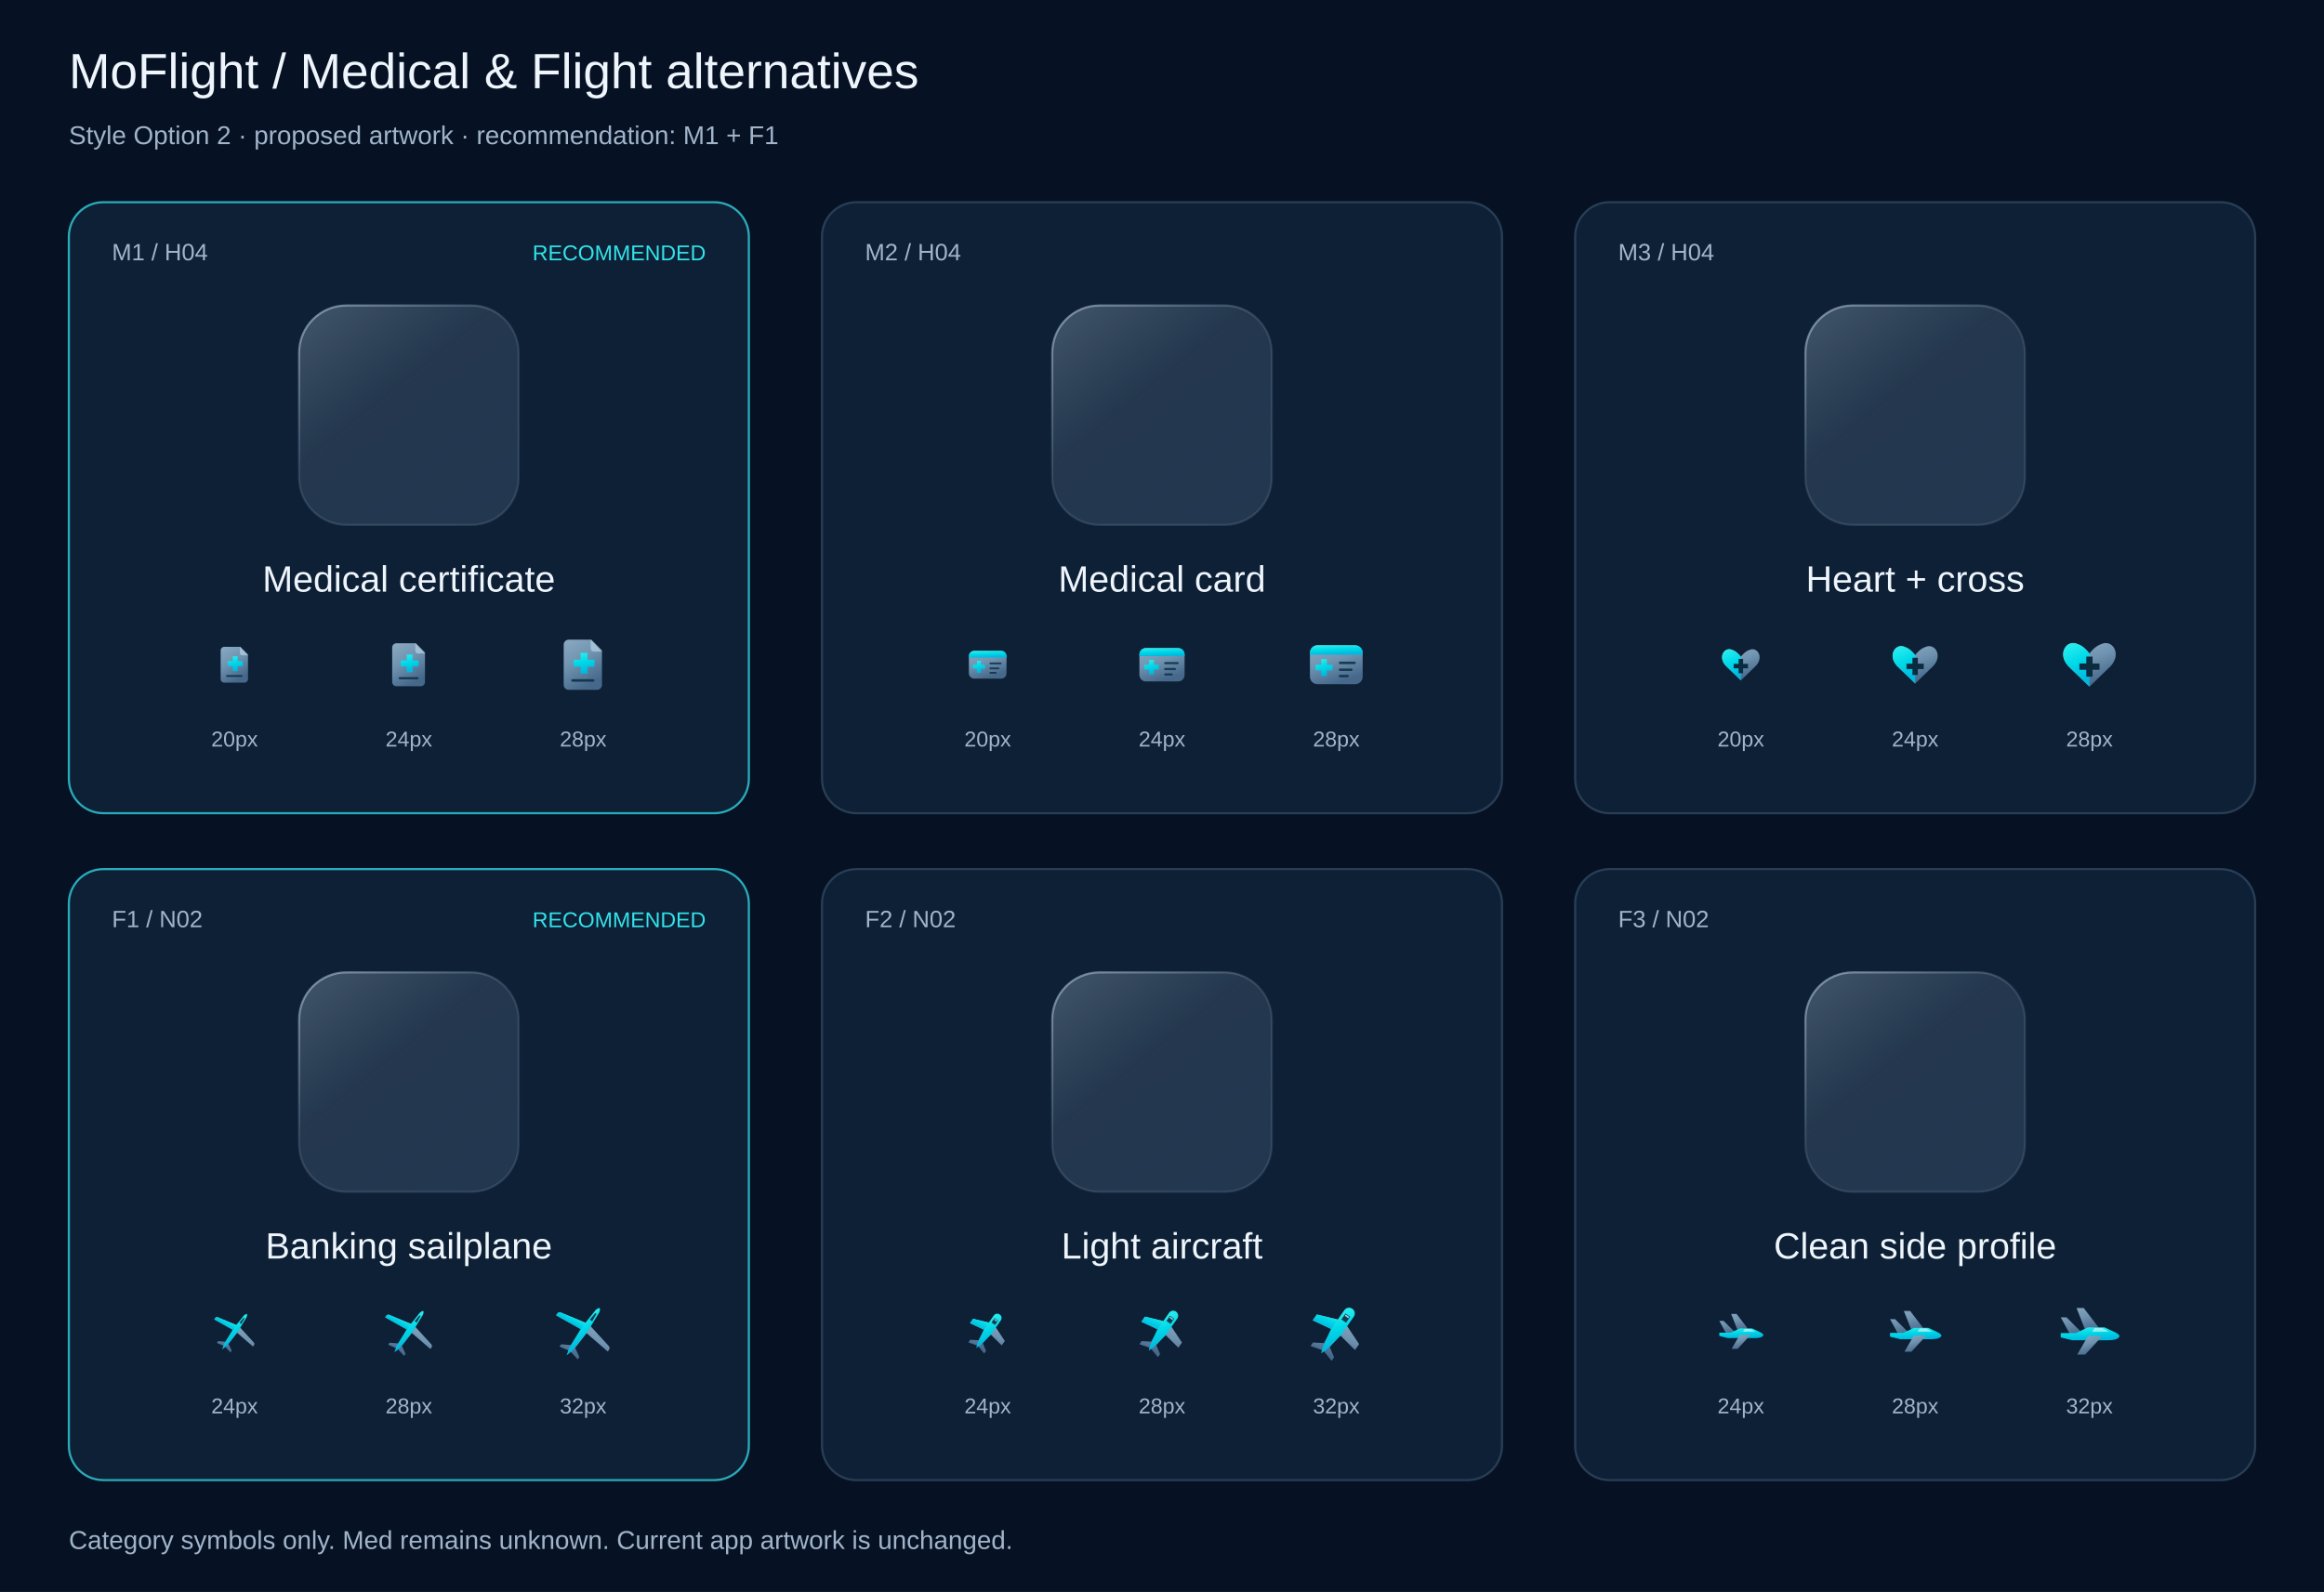
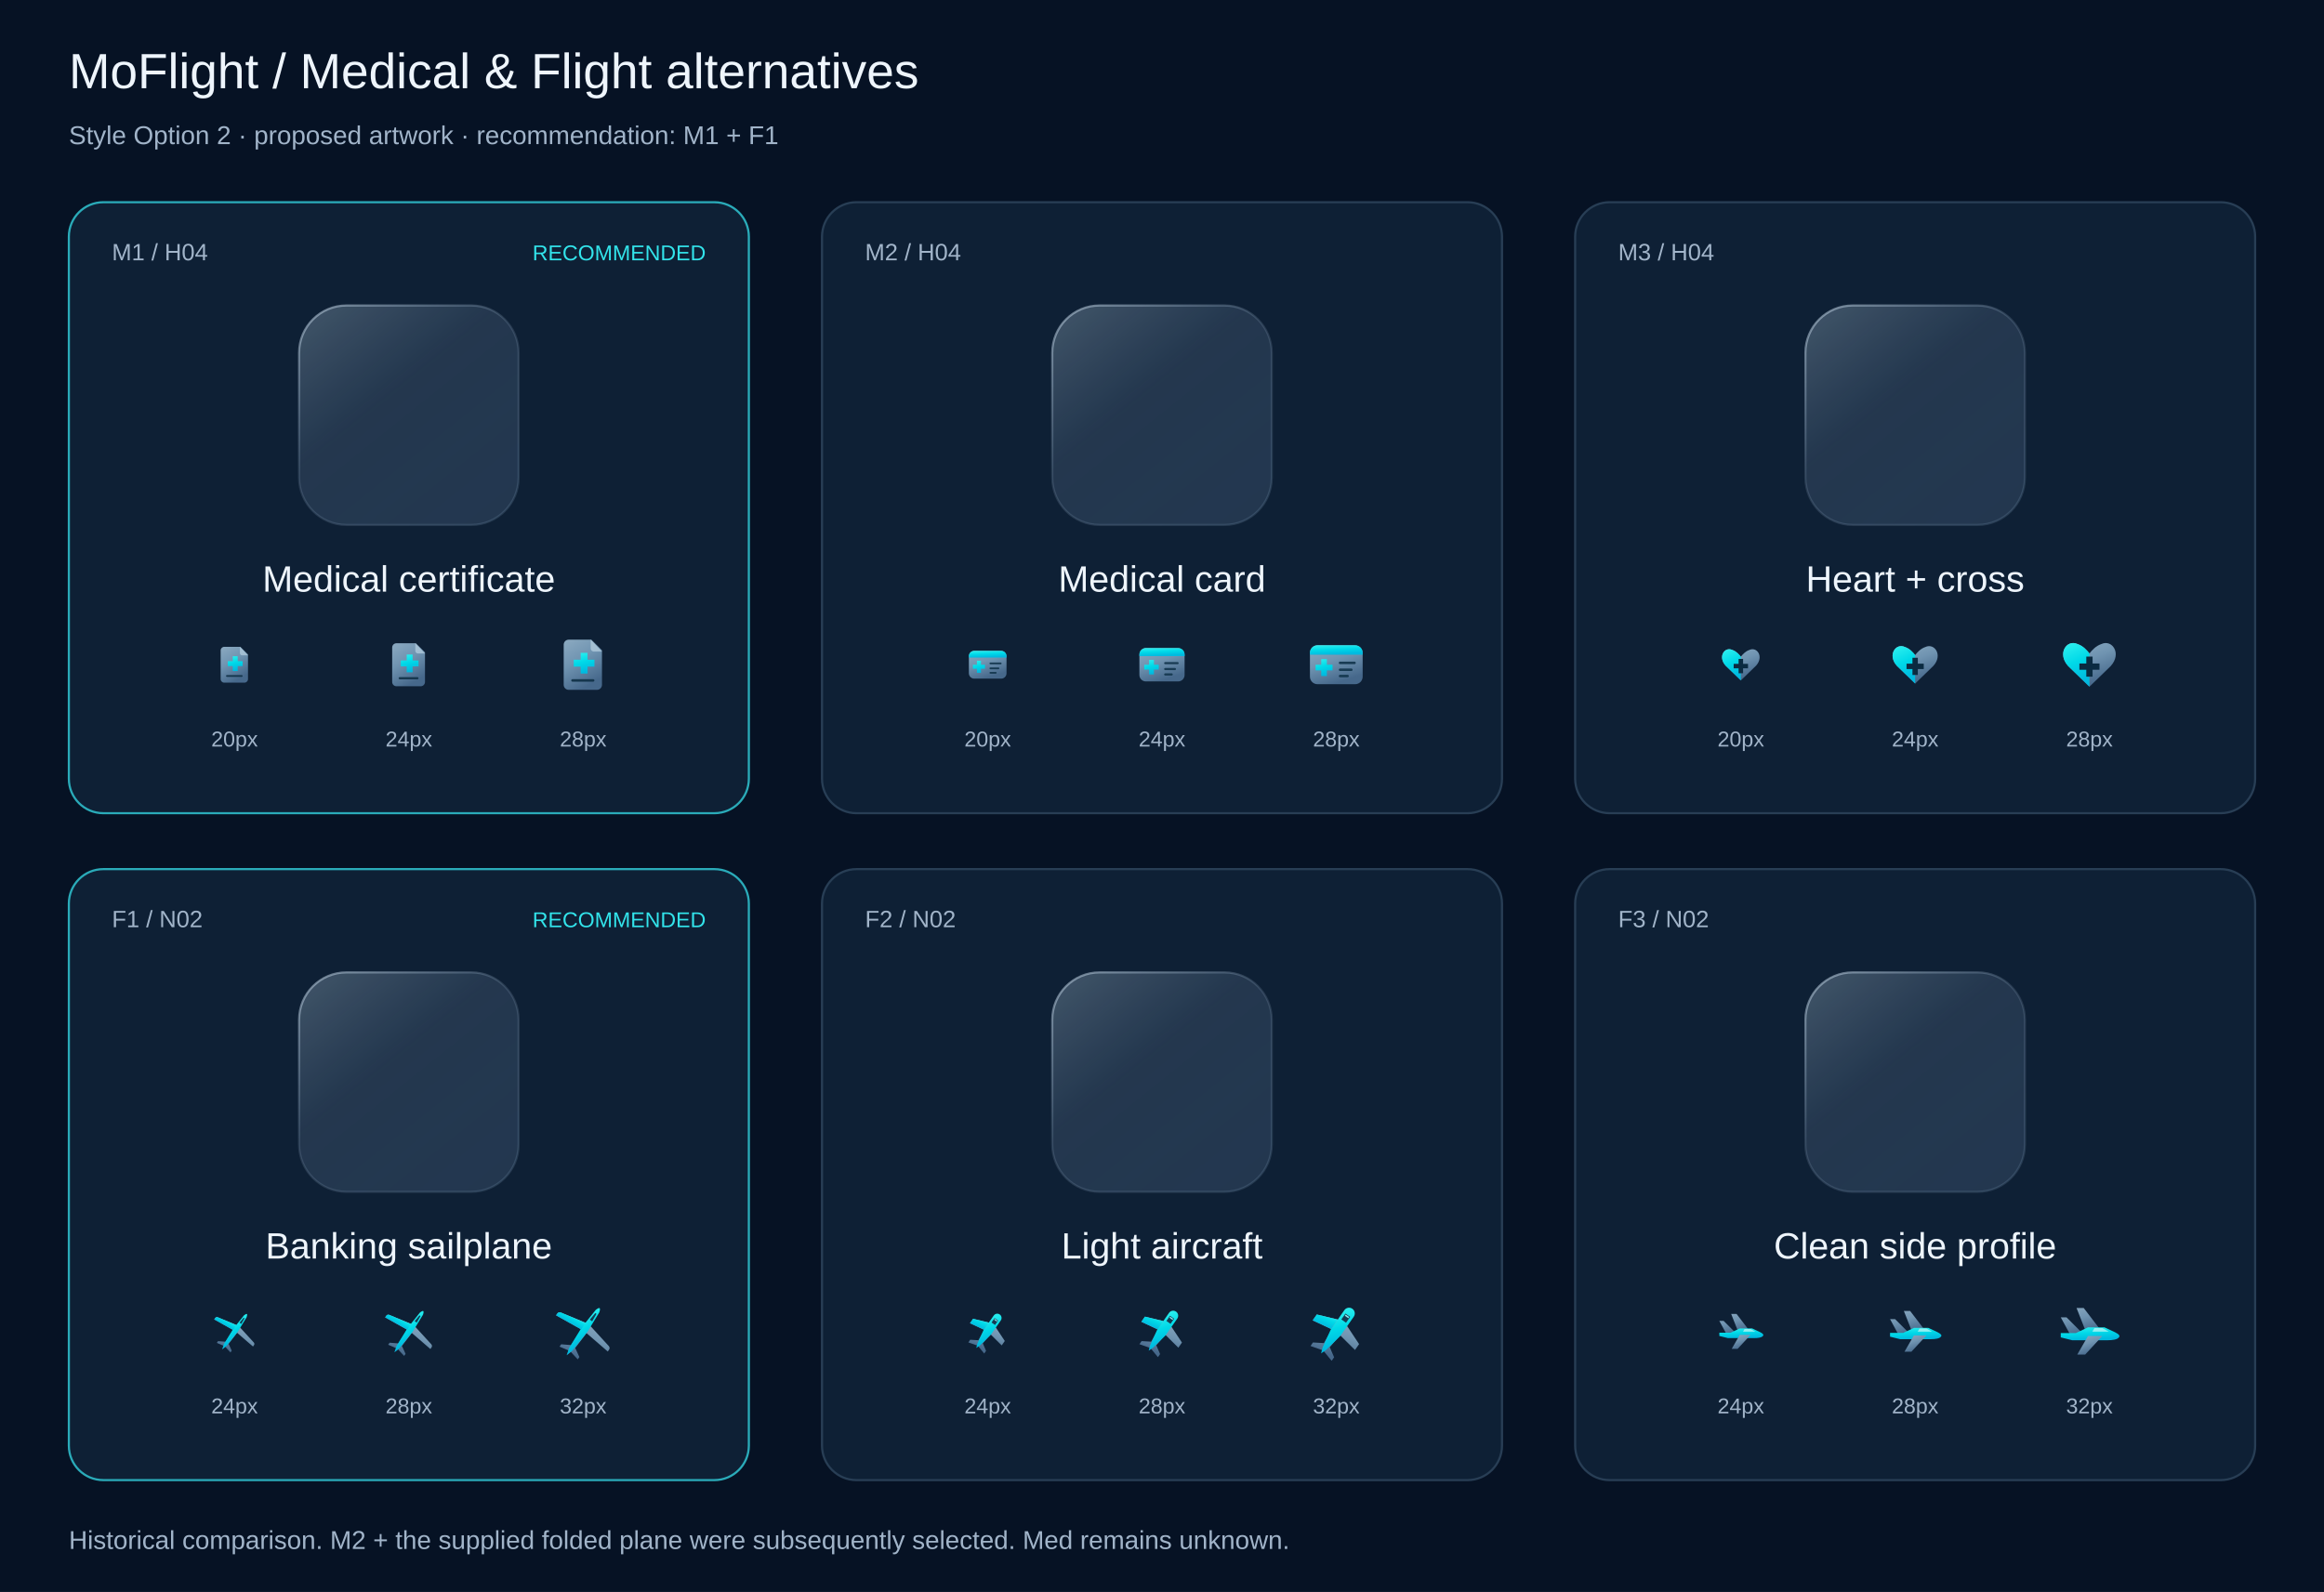
<svg xmlns="http://www.w3.org/2000/svg" viewBox="0 0 1080 740" role="img" aria-labelledby="alternatives-title">
  <defs>
    <linearGradient id="o2-cyan" x1="0" y1="0" x2="0.28" y2="1" gradientUnits="objectBoundingBox">
      <stop stop-color="#32f1ef" />
      <stop offset="0.52" stop-color="#00d9e8" />
      <stop offset="1" stop-color="#00b9df" />
    </linearGradient>
    <linearGradient id="o2-slate" x1="0" y1="0" x2="0.45" y2="1">
      <stop stop-color="#8caac1" />
      <stop offset="0.48" stop-color="#7094b1" />
      <stop offset="1" stop-color="#46688b" />
    </linearGradient>
    <linearGradient id="o2-slate-dark" x1="0" y1="0" x2="0" y2="1">
      <stop stop-color="#6b8aa8" />
      <stop offset="1" stop-color="#395574" />
    </linearGradient>
    <linearGradient id="o2-glass" x1="0" y1="0" x2="0.8" y2="1">
      <stop stop-color="#c5deed" stop-opacity="0.29" />
      <stop offset="0.45" stop-color="#8ca8c8" stop-opacity="0.17" />
      <stop offset="1" stop-color="#6d88ae" stop-opacity="0.22" />
    </linearGradient>
    <linearGradient id="o2-edge" x1="0" y1="0" x2="0.75" y2="1">
      <stop stop-color="#d4e6f5" stop-opacity="0.53" />
      <stop offset="0.5" stop-color="#bdd7f1" stop-opacity="0.14" />
      <stop offset="1" stop-color="#91b0cf" stop-opacity="0.18" />
    </linearGradient>
    <radialGradient id="o2-sheen" cx="0.28" cy="0" r="0.95">
      <stop stop-color="#d4efff" stop-opacity="0.22" />
      <stop offset="0.7" stop-color="#bddfff" stop-opacity="0" />
    </radialGradient>
    <filter id="o2-lift" x="-35%" y="-25%" width="170%" height="180%" color-interpolation-filters="sRGB">
      <feDropShadow dx="0" dy="3" stdDeviation="2.2" flood-color="#000b19" flood-opacity="0.5" />
    </filter>
  </defs>
  <symbol id="o2-search" viewBox="0 0 96 96">
    <path d="m61 62 21 21" stroke="url(#o2-slate)" stroke-width="15" stroke-linecap="round" />
    <circle cx="40" cy="39" r="29" fill="none" stroke="url(#o2-cyan)" stroke-width="7" />
    <path d="M40 20a19 19 0 0 1 19 19" fill="none" stroke="#8aabc4" stroke-width="4" stroke-linecap="round" />
  </symbol>
  <symbol id="o2-calendar" viewBox="0 0 96 96">
    <rect x="10" y="18" width="76" height="72" rx="9" fill="url(#o2-slate-dark)" />
    <path d="M19 18h58a9 9 0 0 1 9 9v10H10V27a9 9 0 0 1 9-9" fill="url(#o2-cyan)" />
    <path d="M28 14v10m40-10v10" stroke="#173047" stroke-width="12" stroke-linecap="round" />
    <path d="M28 13v10m40-10v10" stroke="url(#o2-slate)" stroke-width="7" stroke-linecap="round" />
    <g fill="none" stroke="url(#o2-cyan)" stroke-width="4.5" stroke-linecap="round" stroke-linejoin="round">
      <path d="M29 56c0-8 15-9 15-1 0 6-12 11-15 18h16M66 51c-12-4-16 7-16 14 0 13 17 11 17 2 0-9-14-8-16-1" />
    </g>
  </symbol>
  <symbol id="o2-messages" viewBox="0 0 96 96">
    <path d="M47 35h33a10 10 0 0 1 10 10v23a10 10 0 0 1-10 10h-3v11L63 78H47a10 10 0 0 1-10-10V45a10 10 0 0 1 10-10" fill="url(#o2-slate)" />
    <path d="M17 11h43a11 11 0 0 1 11 11v23a11 11 0 0 1-11 11H35L20 69V56h-3A11 11 0 0 1 6 45V22a11 11 0 0 1 11-11" fill="url(#o2-cyan)" stroke="#0b3548" stroke-width="1.5" />
    <g fill="#153c53">
      <circle cx="23" cy="33" r="4" />
      <circle cx="38" cy="33" r="4" />
      <circle cx="53" cy="33" r="4" />
    </g>
  </symbol>
  <symbol id="o2-profile" viewBox="0 0 96 96">
    <circle cx="48" cy="47" r="39" fill="none" stroke="url(#o2-cyan)" stroke-width="5.5" />
    <circle cx="48" cy="36" r="14" fill="url(#o2-slate)" />
    <path d="M20 80c1-19 12-27 28-27s27 8 28 27a43 43 0 0 1-56 0" fill="url(#o2-slate)" />
  </symbol>
  <symbol id="o2-logbook" viewBox="0 0 96 96">
    <rect x="24" y="8" width="58" height="79" rx="6" fill="url(#o2-slate)" />
    <rect x="15" y="8" width="57" height="79" rx="5" fill="url(#o2-cyan)" stroke="#0d4359" stroke-width="1.5" />
    <path d="M76 27v7m0 11v7m0 11v7" stroke="#254562" stroke-width="3" stroke-linecap="round" />
    <g stroke="#234b62" stroke-width="7" stroke-linecap="round">
      <path d="M12 21h9m-9 15h9m-9 15h9m-9 15h9m-9 15h9" />
    </g>
    <g stroke="#74a1b9" stroke-width="3" stroke-linecap="round">
      <path d="M12 20h7m-7 15h7m-7 15h7m-7 15h7m-7 15h7" />
    </g>
    <path d="M35 30h24M35 39h15" stroke="#15344c" stroke-width="3.5" stroke-linecap="round" />
    <path d="m37 65 39-39a5 5 0 0 1 7 0l4 4a5 5 0 0 1 0 7L48 76l-15 5z" fill="url(#o2-slate)" stroke="#102b41" stroke-width="3" stroke-linejoin="round" />
    <path d="m72 31 11 11M38 66l10 10" stroke="#17354d" stroke-width="3" />
    <path d="m35 77 3-9 7 7z" fill="#19374e" />
  </symbol>
  <symbol id="o2-compass" viewBox="0 0 96 96">
    <circle cx="48" cy="48" r="40" fill="none" stroke="url(#o2-slate)" stroke-width="6" />
    <g fill="url(#o2-cyan)">
      <rect x="46" y="17" width="4" height="7" rx="2" />
      <rect x="46" y="72" width="4" height="7" rx="2" />
      <rect x="17" y="46" width="7" height="4" rx="2" />
      <rect x="72" y="46" width="7" height="4" rx="2" />
    </g>
    <path d="m29 68 11-29 29-12-12 29z" fill="url(#o2-slate)" />
    <path d="m29 68 11-29 17 17z" fill="url(#o2-cyan)" />
    <circle cx="49" cy="47" r="4" fill="#112c42" />
  </symbol>
  <symbol id="o2-location" viewBox="0 0 96 96">
    <ellipse cx="48" cy="80" rx="34" ry="8" fill="none" stroke="url(#o2-slate)" stroke-width="4" />
    <path d="M48 9c-16 0-26 12-26 26 0 18 26 46 26 46s26-28 26-46C74 21 64 9 48 9m0 13a13 13 0 1 1 0 26 13 13 0 0 1 0-26" fill="url(#o2-slate)" fill-rule="evenodd" />
  </symbol>
  <symbol id="o2-dashboard" viewBox="0 0 96 96">
    <rect x="6" y="15" width="84" height="68" rx="6" fill="url(#o2-slate)" />
    <g fill="#27d7e3" opacity="0.8">
      <circle cx="15" cy="23" r="2.7" />
      <circle cx="23" cy="23" r="2.7" />
      <circle cx="31" cy="23" r="2.7" />
    </g>
    <g fill="#17344e">
      <rect x="16" y="64" width="9" height="11" rx="1" />
      <rect x="34" y="51" width="9" height="24" rx="1" />
      <rect x="52" y="62" width="9" height="13" rx="1" />
      <rect x="70" y="42" width="9" height="33" rx="1" />
    </g>
    <path d="m20 55 18-15 18 10 18-21" fill="none" stroke="#18374f" stroke-width="3" stroke-linecap="round" stroke-linejoin="round" />
    <g fill="#18374f">
      <circle cx="20" cy="55" r="4.5" />
      <circle cx="38" cy="40" r="4.5" />
      <circle cx="56" cy="50" r="4.5" />
      <circle cx="74" cy="29" r="4.5" />
    </g>
  </symbol>
  <symbol id="o2-settings" viewBox="0 0 96 96">
    <path d="m41 7 14 0 3 10 7 3 9-5 10 10-5 9 3 7 10 3v14l-10 3-3 7 5 9-10 10-9-5-7 3-3 10H41l-3-10-7-3-9 5-10-10 5-9-3-7-10-3V44l10-3 3-7-5-9 10-10 9 5 7-3z" transform="translate(0 -3)" fill="url(#o2-slate)" stroke="#173b55" stroke-width="1" />
    <circle cx="48" cy="48" r="23" fill="none" stroke="url(#o2-cyan)" stroke-width="6" />
    <circle cx="48" cy="48" r="12" fill="#142c43" />
  </symbol>
  <symbol id="o2-bell" viewBox="0 0 96 96">
    <circle cx="48" cy="18" r="5" fill="none" stroke="url(#o2-cyan)" stroke-width="3" />
    <path d="M22 64c7-6 6-12 6-25 0-13 8-20 20-20s20 7 20 20c0 13-1 19 6 25l3 5c1 2 0 4-3 4H22c-3 0-4-2-3-4z" fill="url(#o2-cyan)" />
    <path d="M40 77h16a8 8 0 0 1-16 0" fill="url(#o2-cyan)" />
  </symbol>
  <symbol id="o2-person" viewBox="0 0 96 96">
    <ellipse cx="48" cy="31" rx="14" ry="16" fill="url(#o2-cyan)" />
    <path d="M19 77c0-19 12-29 29-29s29 10 29 29a58 58 0 0 1-58 0" fill="url(#o2-slate)" />
    <path d="M37 49q11 7 22 0" fill="none" stroke="#19d5e7" stroke-width="2" />
  </symbol>
  <symbol id="o2-aircraft" viewBox="0 0 96 96">
    <path d="M88 6c-5-5-22 7-34 22L27 16l-6 6-8-3-7 8 36 22-17 20-13-3-6 6 17 10 10 17 6-6-3-13 20-17 22 36 8-7-3-8 6-6-12-27C82 28 93 11 88 6" transform="translate(2 -2) scale(.96)" fill="url(#o2-cyan)" />
  </symbol>
  <symbol id="o2-home" viewBox="0 0 96 96">
    <path d="m15 45 33-29 33 29" fill="none" stroke="url(#o2-cyan)" stroke-width="6" stroke-linecap="round" stroke-linejoin="round" />
    <path d="M23 46 48 24l25 22v35H55V60H41v21H23z" fill="url(#o2-cyan)" />
    <path d="M65 29V18h8v18" fill="url(#o2-cyan)" />
  </symbol>
  <symbol id="o2-explore" viewBox="0 0 96 96">
    <circle cx="48" cy="10" r="5" fill="none" stroke="url(#o2-cyan)" stroke-width="4" />
    <circle cx="48" cy="51" r="36" fill="none" stroke="url(#o2-cyan)" stroke-width="6" />
    <path d="m31 70 10-28 25-10-10 27z" fill="url(#o2-slate)" />
    <path d="m31 70 10-28 15 17z" fill="url(#o2-cyan)" />
    <circle cx="48" cy="51" r="4" fill="#17354c" />
    <g fill="#0ed8e7">
      <circle cx="48" cy="24" r="2.5" />
      <circle cx="21" cy="51" r="2.5" />
      <circle cx="75" cy="51" r="2.5" />
      <circle cx="48" cy="78" r="2.5" />
    </g>
  </symbol>
  <symbol id="o2-profile-cyan" viewBox="0 0 96 96">
    <circle cx="48" cy="48" r="38" fill="none" stroke="url(#o2-slate)" stroke-width="5" />
    <ellipse cx="48" cy="35" rx="14" ry="15" fill="url(#o2-cyan)" />
    <path d="M21 79c0-17 11-26 27-26s27 9 27 26a43 43 0 0 1-54 0" fill="url(#o2-cyan)" />
  </symbol>
  <symbol id="o2-flight-plan" viewBox="0 0 96 96">
    <path d="m7 21 25-10 29 11 28-11v66L61 88 32 77 7 87z" fill="url(#o2-slate)" />
    <path d="M32 11v66m29-55v66" fill="none" stroke="#1b3851" stroke-width="3" />
    <path d="M18 70c-6-22 9-31 22-25 18 10 36 0 36-22" fill="none" stroke="#17334b" stroke-width="4" stroke-linecap="round" />
    <g fill="#17334b">
      <circle cx="18" cy="70" r="5" />
      <circle cx="76" cy="27" r="5" />
    </g>
  </symbol>
  <symbol id="o2-weather" viewBox="0 0 96 96">
    <g stroke="url(#o2-slate)" stroke-width="4" stroke-linecap="round">
      <path d="M35 8v7M13 17l5 5M5 38h8m0 22 6-5m37-38-5 5" />
    </g>
    <circle cx="35" cy="39" r="19" fill="url(#o2-slate)" />
    <path d="M55 32c5-11 21-8 22 4 13-1 18 17 7 23H52z" fill="url(#o2-slate)" />
    <path d="M34 80c-21 0-22-25-5-27-2-23 33-30 40-8 23-3 29 35 6 35z" fill="url(#o2-cyan)" stroke="#153e54" stroke-width="1.5" />
  </symbol>
  <symbol id="o2-analytics" viewBox="0 0 96 96">
    <rect x="9" y="8" width="10" height="80" rx="3" fill="url(#o2-slate)" />
    <path d="M20 8h52v72H20z" fill="url(#o2-cyan)" />
    <path d="M12 90h57v-6M12 8v76" fill="none" stroke="url(#o2-slate)" stroke-width="3" />
    <path d="M45 18a15 15 0 1 0 15 17H45zM49 17v14h14a15 15 0 0 0-14-14" fill="#18374c" />
    <path d="M28 59h12m-12 8h10m-10 8h16" stroke="#17364e" stroke-width="3" stroke-linecap="round" />
    <path d="m49 63 32-37 8 7-33 37-11 5z" fill="url(#o2-slate)" stroke="#16374e" stroke-width="2.5" stroke-linejoin="round" />
    <path d="m77 30 8 7m-35 26 6 6" stroke="#24465c" stroke-width="2.5" />
  </symbol>
  <symbol id="o2-aircraft-side" viewBox="0 0 96 96">
    <path d="m6 52 25-2 17-7 26-1 10 4 6 7-8 6H26L9 57z" fill="url(#o2-cyan)" />
    <path d="M20 51 10 31h9l21 19M43 55 27 80h12l24-25" fill="url(#o2-slate)" />
    <path d="m67 42 8-5 8 7H66z" fill="#a5e4ed" opacity=".8" />
  </symbol>
  <symbol id="o2-glider" viewBox="0 0 96 96">
    <path d="M47 9q4-6 6 0l1 36 35 11v6L54 56l-1 24 10 5v4l-14-2-14 2v-4l10-5 1-24-35 6v-6l35-11z" fill="url(#o2-cyan)" />
    <path d="M49 16v62" stroke="#9be8ee" stroke-width="2" opacity=".6" />
  </symbol>
  <symbol id="o2-book" viewBox="0 0 96 96">
    <path d="M9 18c15-5 26-3 39 5v62c-13-8-24-10-39-5z" fill="url(#o2-slate)" />
    <path d="M48 23c13-8 24-10 39-5v62c-15-5-26-3-39 5z" fill="url(#o2-cyan)" />
    <path d="M48 25v57" stroke="#17374d" stroke-width="3" />
    <path d="m19 34 18 4m-18 7 18 4m-18 7 18 4m23-22 17-4m-17 15 17-4m-17 15 17-4" stroke="#1b4d62" stroke-width="3" stroke-linecap="round" opacity=".8" />
  </symbol>
  <symbol id="o2-club" viewBox="0 0 96 96">
    <circle cx="66" cy="32" r="12" fill="url(#o2-slate)" />
    <path d="M44 77V65c0-13 9-20 22-20s22 7 22 20v12z" fill="url(#o2-slate)" />
    <circle cx="34" cy="27" r="14" fill="url(#o2-cyan)" />
    <path d="M8 82V68c0-15 11-24 26-24s26 9 26 24v14z" fill="url(#o2-cyan)" />
  </symbol>
  <symbol id="o2-sparkle" viewBox="0 0 96 96">
    <path d="M43 13c7 25 12 30 36 36-24 6-29 11-36 36-6-25-11-30-35-36 24-6 29-11 35-36" fill="url(#o2-cyan)" />
    <path d="M76 6c3 12 6 15 17 18-11 3-14 6-17 18-3-12-6-15-17-18 11-3 14-6 17-18" fill="url(#o2-slate)" />
  </symbol>
  <symbol id="o2-chain" viewBox="0 0 96 96">
    <g fill="none" stroke-linecap="round" stroke-width="10">
      <path d="m46 32 14-14a16 16 0 0 1 23 23L67 57" stroke="url(#o2-slate)" />
      <path d="M50 64 36 78a16 16 0 0 1-23-23l16-16" stroke="url(#o2-cyan)" />
      <path d="m34 62 28-28" stroke="url(#o2-cyan)" />
    </g>
  </symbol>
  <symbol id="o2-medical" viewBox="0 0 96 96">
    <path d="M15 14v20a23 23 0 0 0 46 0V14" fill="none" stroke="url(#o2-cyan)" stroke-width="8" stroke-linecap="round" />
    <path d="M38 57v9a19 19 0 0 0 38 0v-9" fill="none" stroke="url(#o2-slate)" stroke-width="7" />
    <path d="M12 13h7m39 0h7" stroke="url(#o2-slate)" stroke-width="10" stroke-linecap="round" />
    <circle cx="76" cy="48" r="11" fill="url(#o2-cyan)" />
    <circle cx="76" cy="48" r="5" fill="#19364d" />
  </symbol>
  <symbol id="o2-clock" viewBox="0 0 96 96">
    <circle cx="48" cy="48" r="36" fill="url(#o2-slate)" />
    <path d="M48 12a36 36 0 0 1 36 36H48z" fill="url(#o2-cyan)" />
    <circle cx="48" cy="48" r="27" fill="#102a40" />
    <path d="M48 27v22l15 9" fill="none" stroke="url(#o2-cyan)" stroke-width="5" stroke-linecap="round" stroke-linejoin="round" />
  </symbol>
  <symbol id="o2-duty" viewBox="0 0 96 96">
    <rect x="15" y="25" width="66" height="57" rx="9" fill="url(#o2-slate)" />
    <path d="M34 25v-7a7 7 0 0 1 7-7h14a7 7 0 0 1 7 7v7" fill="none" stroke="url(#o2-cyan)" stroke-width="6" />
    <path d="M15 42q33 19 66 0v14q-33 16-66 0z" fill="url(#o2-cyan)" />
    <rect x="44" y="46" width="8" height="16" rx="3" fill="#183c53" />
  </symbol>
  <symbol id="o2-filter" viewBox="0 0 96 96">
    <g stroke="url(#o2-slate)" stroke-width="6" stroke-linecap="round">
      <path d="M15 25h66M15 48h66M15 71h66" />
    </g>
    <g fill="url(#o2-cyan)" stroke="#173b51" stroke-width="2">
      <rect x="28" y="15" width="12" height="20" rx="5" />
      <rect x="58" y="38" width="12" height="20" rx="5" />
      <rect x="34" y="61" width="12" height="20" rx="5" />
    </g>
  </symbol>
  <symbol id="o2-down" viewBox="0 0 96 96">
    <path d="m24 38 24 24 24-24" fill="none" stroke="url(#o2-cyan)" stroke-width="9" stroke-linecap="round" stroke-linejoin="round" />
  </symbol>
  <symbol id="o2-refresh" viewBox="0 0 96 96">
    <path d="M76 35a31 31 0 1 0-2 30" fill="none" stroke="url(#o2-slate)" stroke-width="8" stroke-linecap="round" />
    <path d="m58 32 24 9 2-26z" fill="url(#o2-cyan)" stroke="url(#o2-cyan)" stroke-width="3" stroke-linejoin="round" />
  </symbol>
  <symbol id="o2-info" viewBox="0 0 96 96">
    <circle cx="48" cy="48" r="36" fill="url(#o2-slate)" />
    <circle cx="48" cy="48" r="28" fill="#122d43" />
    <circle cx="48" cy="30" r="4" fill="url(#o2-cyan)" />
    <path d="M48 44v23" stroke="url(#o2-cyan)" stroke-width="7" stroke-linecap="round" />
  </symbol>
  <symbol id="o2-right" viewBox="0 0 96 96">
    <path d="m38 24 24 24-24 24" fill="none" stroke="url(#o2-cyan)" stroke-width="9" stroke-linecap="round" stroke-linejoin="round" />
  </symbol>
  <symbol id="o2-arrow" viewBox="0 0 96 96">
    <path d="M15 48h65M57 25l24 23-24 23" fill="none" stroke="url(#o2-cyan)" stroke-width="8" stroke-linecap="round" stroke-linejoin="round" />
  </symbol>
  <symbol id="o2-send" viewBox="0 0 96 96">
    <path d="m11 12 77 36-77 36 13-32 39-4-39-4z" fill="url(#o2-cyan)" stroke="url(#o2-cyan)" stroke-width="3" stroke-linejoin="round" />
    <path d="m24 52 39-4-39-4" fill="url(#o2-slate)" />
  </symbol>
  <symbol id="o2-check" viewBox="0 0 96 96">
    <path d="m20 49 18 18 38-41" fill="none" stroke="url(#o2-cyan)" stroke-width="10" stroke-linecap="round" stroke-linejoin="round" />
  </symbol>
  <symbol id="o2-plus" viewBox="0 0 96 96">
    <path d="M48 22v52M22 48h52" stroke="url(#o2-cyan)" stroke-width="9" stroke-linecap="round" />
  </symbol>
  <symbol id="o2-minus" viewBox="0 0 96 96">
    <path d="M22 48h52" stroke="url(#o2-cyan)" stroke-width="9" stroke-linecap="round" />
  </symbol>
  <symbol id="o2-back" viewBox="0 0 96 96">
    <path d="m59 22-26 26 26 26" fill="none" stroke="url(#o2-cyan)" stroke-width="9" stroke-linecap="round" stroke-linejoin="round" />
  </symbol>
  <symbol id="o2-close" viewBox="0 0 96 96">
    <path d="m27 27 42 42m0-42L27 69" stroke="url(#o2-cyan)" stroke-width="8" stroke-linecap="round" />
  </symbol>
  <symbol id="o2-spinner" viewBox="0 0 96 96">
    <circle cx="48" cy="48" r="32" fill="none" stroke="url(#o2-slate)" stroke-width="8" opacity=".4" />
    <path d="M48 16a32 32 0 0 1 32 32" fill="none" stroke="url(#o2-cyan)" stroke-width="8" stroke-linecap="round" />
  </symbol>
  <symbol id="o2-medical-certificate" viewBox="0 0 96 96">
    <path d="M25 8h36l17 17v55a8 8 0 0 1-8 8H25a8 8 0 0 1-8-8V16a8 8 0 0 1 8-8" fill="url(#o2-slate)" />
    <path d="M60 8v14a5 5 0 0 0 5 5h13" fill="#b5cfdf" opacity=".72" />
    <path d="M44 29h11v11h11v11H55v11H44V51H33V40h11z" fill="url(#o2-cyan)" />
    <path d="M31 73h33" stroke="#15364d" stroke-width="4" stroke-linecap="round" />
  </symbol>
  <symbol id="o2-medical-card" viewBox="0 0 96 96">
    <rect x="6" y="17" width="84" height="62" rx="12" fill="url(#o2-slate)" />
    <path d="M18 17h60a12 12 0 0 1 12 12v3H6v-3a12 12 0 0 1 12-12" fill="url(#o2-cyan)" />
    <path d="M24 39h9v9h9v9h-9v9h-9v-9h-9v-9h9z" fill="url(#o2-cyan)" />
    <path d="M54 45h23M54 56h18M54 66h12" stroke="#183b53" stroke-width="4" stroke-linecap="round" />
  </symbol>
  <symbol id="o2-medical-heart" viewBox="0 0 96 96">
    <path d="M48 83 14 50C-4 30 12 7 29 15c9 3 15 10 19 15 4-5 10-12 19-15 17-8 33 15 15 35z" fill="url(#o2-slate)" />
    <path d="M48 83 14 50C-4 30 12 7 29 15c9 3 15 10 19 15z" fill="url(#o2-cyan)" />
    <path d="M43 35h10v11h11v10H53v11H43V56H32V46h11z" fill="#0b2b41" />
  </symbol>
  <symbol id="o2-flight-sailplane" viewBox="0 0 96 96">
    <g transform="rotate(35 48 48)">
      <path d="M43 36 7 44q-3 1-3 4v3l40-4 1 26-12 7v4l14-3 1 7 2-7 14 3v-4l-12-7 1-26 39 4v-3q0-3-3-4l-36-8z" fill="url(#o2-slate)" />
      <path d="M45 13q3-10 6 0l2 31-2 34-3 10-3-10-2-34z" fill="url(#o2-cyan)" />
      <path d="M44 36 7 44q-3 1-3 4v3l40-4z" fill="url(#o2-cyan)" />
      <path d="M47 17h2l1 12h-4z" fill="#123b53" />
    </g>
  </symbol>
  <symbol id="o2-flight-light-plane" viewBox="0 0 96 96">
    <g transform="rotate(35 48 48)">
      <path d="m12 44 28-11h16l28 11v10L55 49l-2 22 13 8v6l-18-5-18 5v-6l13-8-2-22-29 5z" fill="url(#o2-slate)" />
      <path d="M40 17a8 8 0 0 1 16 0v33l-5 27-3 8-3-8-5-27z" fill="url(#o2-cyan)" />
      <path d="m12 44 28-11v16l-28 5z" fill="url(#o2-cyan)" />
      <path d="M44 20h8v10h-8z" fill="#153b53" />
      <path d="M45 22h6" stroke="#87ebf3" stroke-width="2" />
    </g>
  </symbol>
  <symbol id="o2-flight-side-profile" viewBox="0 0 96 96">
    <path d="M43 48 30 15h10l26 34M21 52 8 28h8l23 23" fill="url(#o2-slate)" />
    <path d="M8 50h21l17-8h23l15 7q8 4 5 7c-2 3-9 4-16 4H24L8 56z" fill="url(#o2-cyan)" />
    <path d="M46 54 31 80h11l24-26" fill="url(#o2-slate)" />
    <path d="m55 43 11 0 9 5H52z" fill="#b2f3f4" opacity=".8" />
+   </symbol>
+   <symbol id="o2-flight-paper-plane" viewBox="0 0 96 96">
+     <path d="m8 29 80-17-20 67-25-17-13 17-4-26z" fill="url(#o2-slate)" stroke="url(#o2-cyan)" stroke-width="3.8" stroke-linecap="round" stroke-linejoin="round" />
+     <path d="m26 53 62-41-50 47-8 20z" fill="url(#o2-cyan)" />
+     <path d="m38 59 5 3-13 17z" fill="#5383a3" />
+     <path d="m8 29 80-17-62 41z" fill="#a5c6d6" />
+     <path d="m68 79 20-67-8 17-15 48z" fill="#42c8e2" opacity=".5" />
+     <path d="m8 29 80-17-20 67-30-20-8 20-4-26zM26 53l62-41-50 47" fill="none" stroke="url(#o2-cyan)" stroke-width="3.8" stroke-linecap="round" stroke-linejoin="round" />
+   </symbol>
+   <symbol id="o2-calendar-neutral" viewBox="0 0 96 96">
+     <rect x="10" y="18" width="76" height="72" rx="9" fill="url(#o2-slate)" />
+     <path d="M19 18h58a9 9 0 0 1 9 9v10H10V27a9 9 0 0 1 9-9" fill="url(#o2-cyan)" />
+     <path d="M28 13v10m40-10v10" stroke="#193b51" stroke-width="10" stroke-linecap="round" />
+     <path d="M28 13v10m40-10v10" stroke="url(#o2-slate)" stroke-width="6" stroke-linecap="round" />
+     <g fill="#1b425b">
+       <rect x="25" y="48" width="9" height="9" rx="2" />
+       <rect x="43" y="48" width="9" height="9" rx="2" />
+       <rect x="61" y="48" width="9" height="9" rx="2" />
+       <rect x="25" y="67" width="9" height="9" rx="2" />
+       <rect x="43" y="67" width="9" height="9" rx="2" />
+     </g>
+     <rect x="61" y="67" width="9" height="9" rx="2" fill="url(#o2-cyan)" />
  </symbol>
  <rect width="1080" height="740" fill="#061224" />
  <text x="32" y="41" fill="#eef5fc" font-family="Arial,sans-serif" font-size="23">MoFlight / Medical &amp; Flight alternatives</text>
  <text x="32" y="67" fill="#a1b4c9" font-family="Arial,sans-serif" font-size="12">Style Option 2 · proposed artwork · recommendation: M1 + F1</text>
  <rect x="32" y="94" width="316" height="284" rx="16" fill="#0e2035" stroke="#2aabb9" />
  <text x="52" y="121" fill="#a1b4c9" font-family="Arial,sans-serif" font-size="11">M1 / H04</text>
  <text x="328" y="121" text-anchor="end" fill="#32e4eb" font-family="Arial,sans-serif" font-size="10">RECOMMENDED</text>
  <rect x="139" y="142" width="102" height="102" rx="22" fill="url(#o2-glass)" stroke="url(#o2-edge)" />
  <use href="#o2-medical-certificate" x="153" y="156" width="74" height="74" filter="url(#o2-lift)" />
  <text x="190" y="275" text-anchor="middle" fill="#eef5fc" font-family="Arial,sans-serif" font-size="17">Medical certificate</text>
  <use href="#o2-medical-certificate" x="99.0" y="299.0" width="20" height="20" />
  <text x="109" y="347" text-anchor="middle" fill="#a1b4c9" font-family="Arial,sans-serif" font-size="10">20px</text>
  <use href="#o2-medical-certificate" x="178.0" y="297.0" width="24" height="24" />
  <text x="190" y="347" text-anchor="middle" fill="#a1b4c9" font-family="Arial,sans-serif" font-size="10">24px</text>
  <use href="#o2-medical-certificate" x="257.0" y="295.0" width="28" height="28" />
  <text x="271" y="347" text-anchor="middle" fill="#a1b4c9" font-family="Arial,sans-serif" font-size="10">28px</text>
  <rect x="382" y="94" width="316" height="284" rx="16" fill="#0e2035" stroke="#283e55" />
  <text x="402" y="121" fill="#a1b4c9" font-family="Arial,sans-serif" font-size="11">M2 / H04</text>
  <rect x="489" y="142" width="102" height="102" rx="22" fill="url(#o2-glass)" stroke="url(#o2-edge)" />
  <use href="#o2-medical-card" x="503" y="156" width="74" height="74" filter="url(#o2-lift)" />
  <text x="540" y="275" text-anchor="middle" fill="#eef5fc" font-family="Arial,sans-serif" font-size="17">Medical card</text>
  <use href="#o2-medical-card" x="449.0" y="299.0" width="20" height="20" />
  <text x="459" y="347" text-anchor="middle" fill="#a1b4c9" font-family="Arial,sans-serif" font-size="10">20px</text>
  <use href="#o2-medical-card" x="528.0" y="297.0" width="24" height="24" />
  <text x="540" y="347" text-anchor="middle" fill="#a1b4c9" font-family="Arial,sans-serif" font-size="10">24px</text>
  <use href="#o2-medical-card" x="607.0" y="295.0" width="28" height="28" />
  <text x="621" y="347" text-anchor="middle" fill="#a1b4c9" font-family="Arial,sans-serif" font-size="10">28px</text>
  <rect x="732" y="94" width="316" height="284" rx="16" fill="#0e2035" stroke="#283e55" />
  <text x="752" y="121" fill="#a1b4c9" font-family="Arial,sans-serif" font-size="11">M3 / H04</text>
  <rect x="839" y="142" width="102" height="102" rx="22" fill="url(#o2-glass)" stroke="url(#o2-edge)" />
  <use href="#o2-medical-heart" x="853" y="156" width="74" height="74" filter="url(#o2-lift)" />
  <text x="890" y="275" text-anchor="middle" fill="#eef5fc" font-family="Arial,sans-serif" font-size="17">Heart + cross</text>
  <use href="#o2-medical-heart" x="799.0" y="299.0" width="20" height="20" />
  <text x="809" y="347" text-anchor="middle" fill="#a1b4c9" font-family="Arial,sans-serif" font-size="10">20px</text>
  <use href="#o2-medical-heart" x="878.0" y="297.0" width="24" height="24" />
  <text x="890" y="347" text-anchor="middle" fill="#a1b4c9" font-family="Arial,sans-serif" font-size="10">24px</text>
  <use href="#o2-medical-heart" x="957.0" y="295.0" width="28" height="28" />
  <text x="971" y="347" text-anchor="middle" fill="#a1b4c9" font-family="Arial,sans-serif" font-size="10">28px</text>
  <rect x="32" y="404" width="316" height="284" rx="16" fill="#0e2035" stroke="#2aabb9" />
  <text x="52" y="431" fill="#a1b4c9" font-family="Arial,sans-serif" font-size="11">F1 / N02</text>
  <text x="328" y="431" text-anchor="end" fill="#32e4eb" font-family="Arial,sans-serif" font-size="10">RECOMMENDED</text>
  <rect x="139" y="452" width="102" height="102" rx="22" fill="url(#o2-glass)" stroke="url(#o2-edge)" />
  <use href="#o2-flight-sailplane" x="153" y="466" width="74" height="74" filter="url(#o2-lift)" />
  <text x="190" y="585" text-anchor="middle" fill="#eef5fc" font-family="Arial,sans-serif" font-size="17">Banking sailplane</text>
  <use href="#o2-flight-sailplane" x="97.0" y="607.0" width="24" height="24" />
  <text x="109" y="657" text-anchor="middle" fill="#a1b4c9" font-family="Arial,sans-serif" font-size="10">24px</text>
  <use href="#o2-flight-sailplane" x="176.0" y="605.0" width="28" height="28" />
  <text x="190" y="657" text-anchor="middle" fill="#a1b4c9" font-family="Arial,sans-serif" font-size="10">28px</text>
  <use href="#o2-flight-sailplane" x="255.0" y="603.0" width="32" height="32" />
  <text x="271" y="657" text-anchor="middle" fill="#a1b4c9" font-family="Arial,sans-serif" font-size="10">32px</text>
  <rect x="382" y="404" width="316" height="284" rx="16" fill="#0e2035" stroke="#283e55" />
  <text x="402" y="431" fill="#a1b4c9" font-family="Arial,sans-serif" font-size="11">F2 / N02</text>
  <rect x="489" y="452" width="102" height="102" rx="22" fill="url(#o2-glass)" stroke="url(#o2-edge)" />
  <use href="#o2-flight-light-plane" x="503" y="466" width="74" height="74" filter="url(#o2-lift)" />
  <text x="540" y="585" text-anchor="middle" fill="#eef5fc" font-family="Arial,sans-serif" font-size="17">Light aircraft</text>
  <use href="#o2-flight-light-plane" x="447.0" y="607.0" width="24" height="24" />
  <text x="459" y="657" text-anchor="middle" fill="#a1b4c9" font-family="Arial,sans-serif" font-size="10">24px</text>
  <use href="#o2-flight-light-plane" x="526.0" y="605.0" width="28" height="28" />
  <text x="540" y="657" text-anchor="middle" fill="#a1b4c9" font-family="Arial,sans-serif" font-size="10">28px</text>
  <use href="#o2-flight-light-plane" x="605.0" y="603.0" width="32" height="32" />
  <text x="621" y="657" text-anchor="middle" fill="#a1b4c9" font-family="Arial,sans-serif" font-size="10">32px</text>
  <rect x="732" y="404" width="316" height="284" rx="16" fill="#0e2035" stroke="#283e55" />
  <text x="752" y="431" fill="#a1b4c9" font-family="Arial,sans-serif" font-size="11">F3 / N02</text>
  <rect x="839" y="452" width="102" height="102" rx="22" fill="url(#o2-glass)" stroke="url(#o2-edge)" />
  <use href="#o2-flight-side-profile" x="853" y="466" width="74" height="74" filter="url(#o2-lift)" />
  <text x="890" y="585" text-anchor="middle" fill="#eef5fc" font-family="Arial,sans-serif" font-size="17">Clean side profile</text>
  <use href="#o2-flight-side-profile" x="797.0" y="607.0" width="24" height="24" />
  <text x="809" y="657" text-anchor="middle" fill="#a1b4c9" font-family="Arial,sans-serif" font-size="10">24px</text>
  <use href="#o2-flight-side-profile" x="876.0" y="605.0" width="28" height="28" />
  <text x="890" y="657" text-anchor="middle" fill="#a1b4c9" font-family="Arial,sans-serif" font-size="10">28px</text>
  <use href="#o2-flight-side-profile" x="955.0" y="603.0" width="32" height="32" />
  <text x="971" y="657" text-anchor="middle" fill="#a1b4c9" font-family="Arial,sans-serif" font-size="10">32px</text>
-   <text x="32" y="720" fill="#a1b4c9" font-family="Arial,sans-serif" font-size="12">Category symbols only. Med remains unknown. Current app artwork is unchanged.</text>
+   <text x="32" y="720" fill="#a1b4c9" font-family="Arial,sans-serif" font-size="12">Historical comparison. M2 + the supplied folded plane were subsequently selected. Med remains unknown.</text>
</svg>
